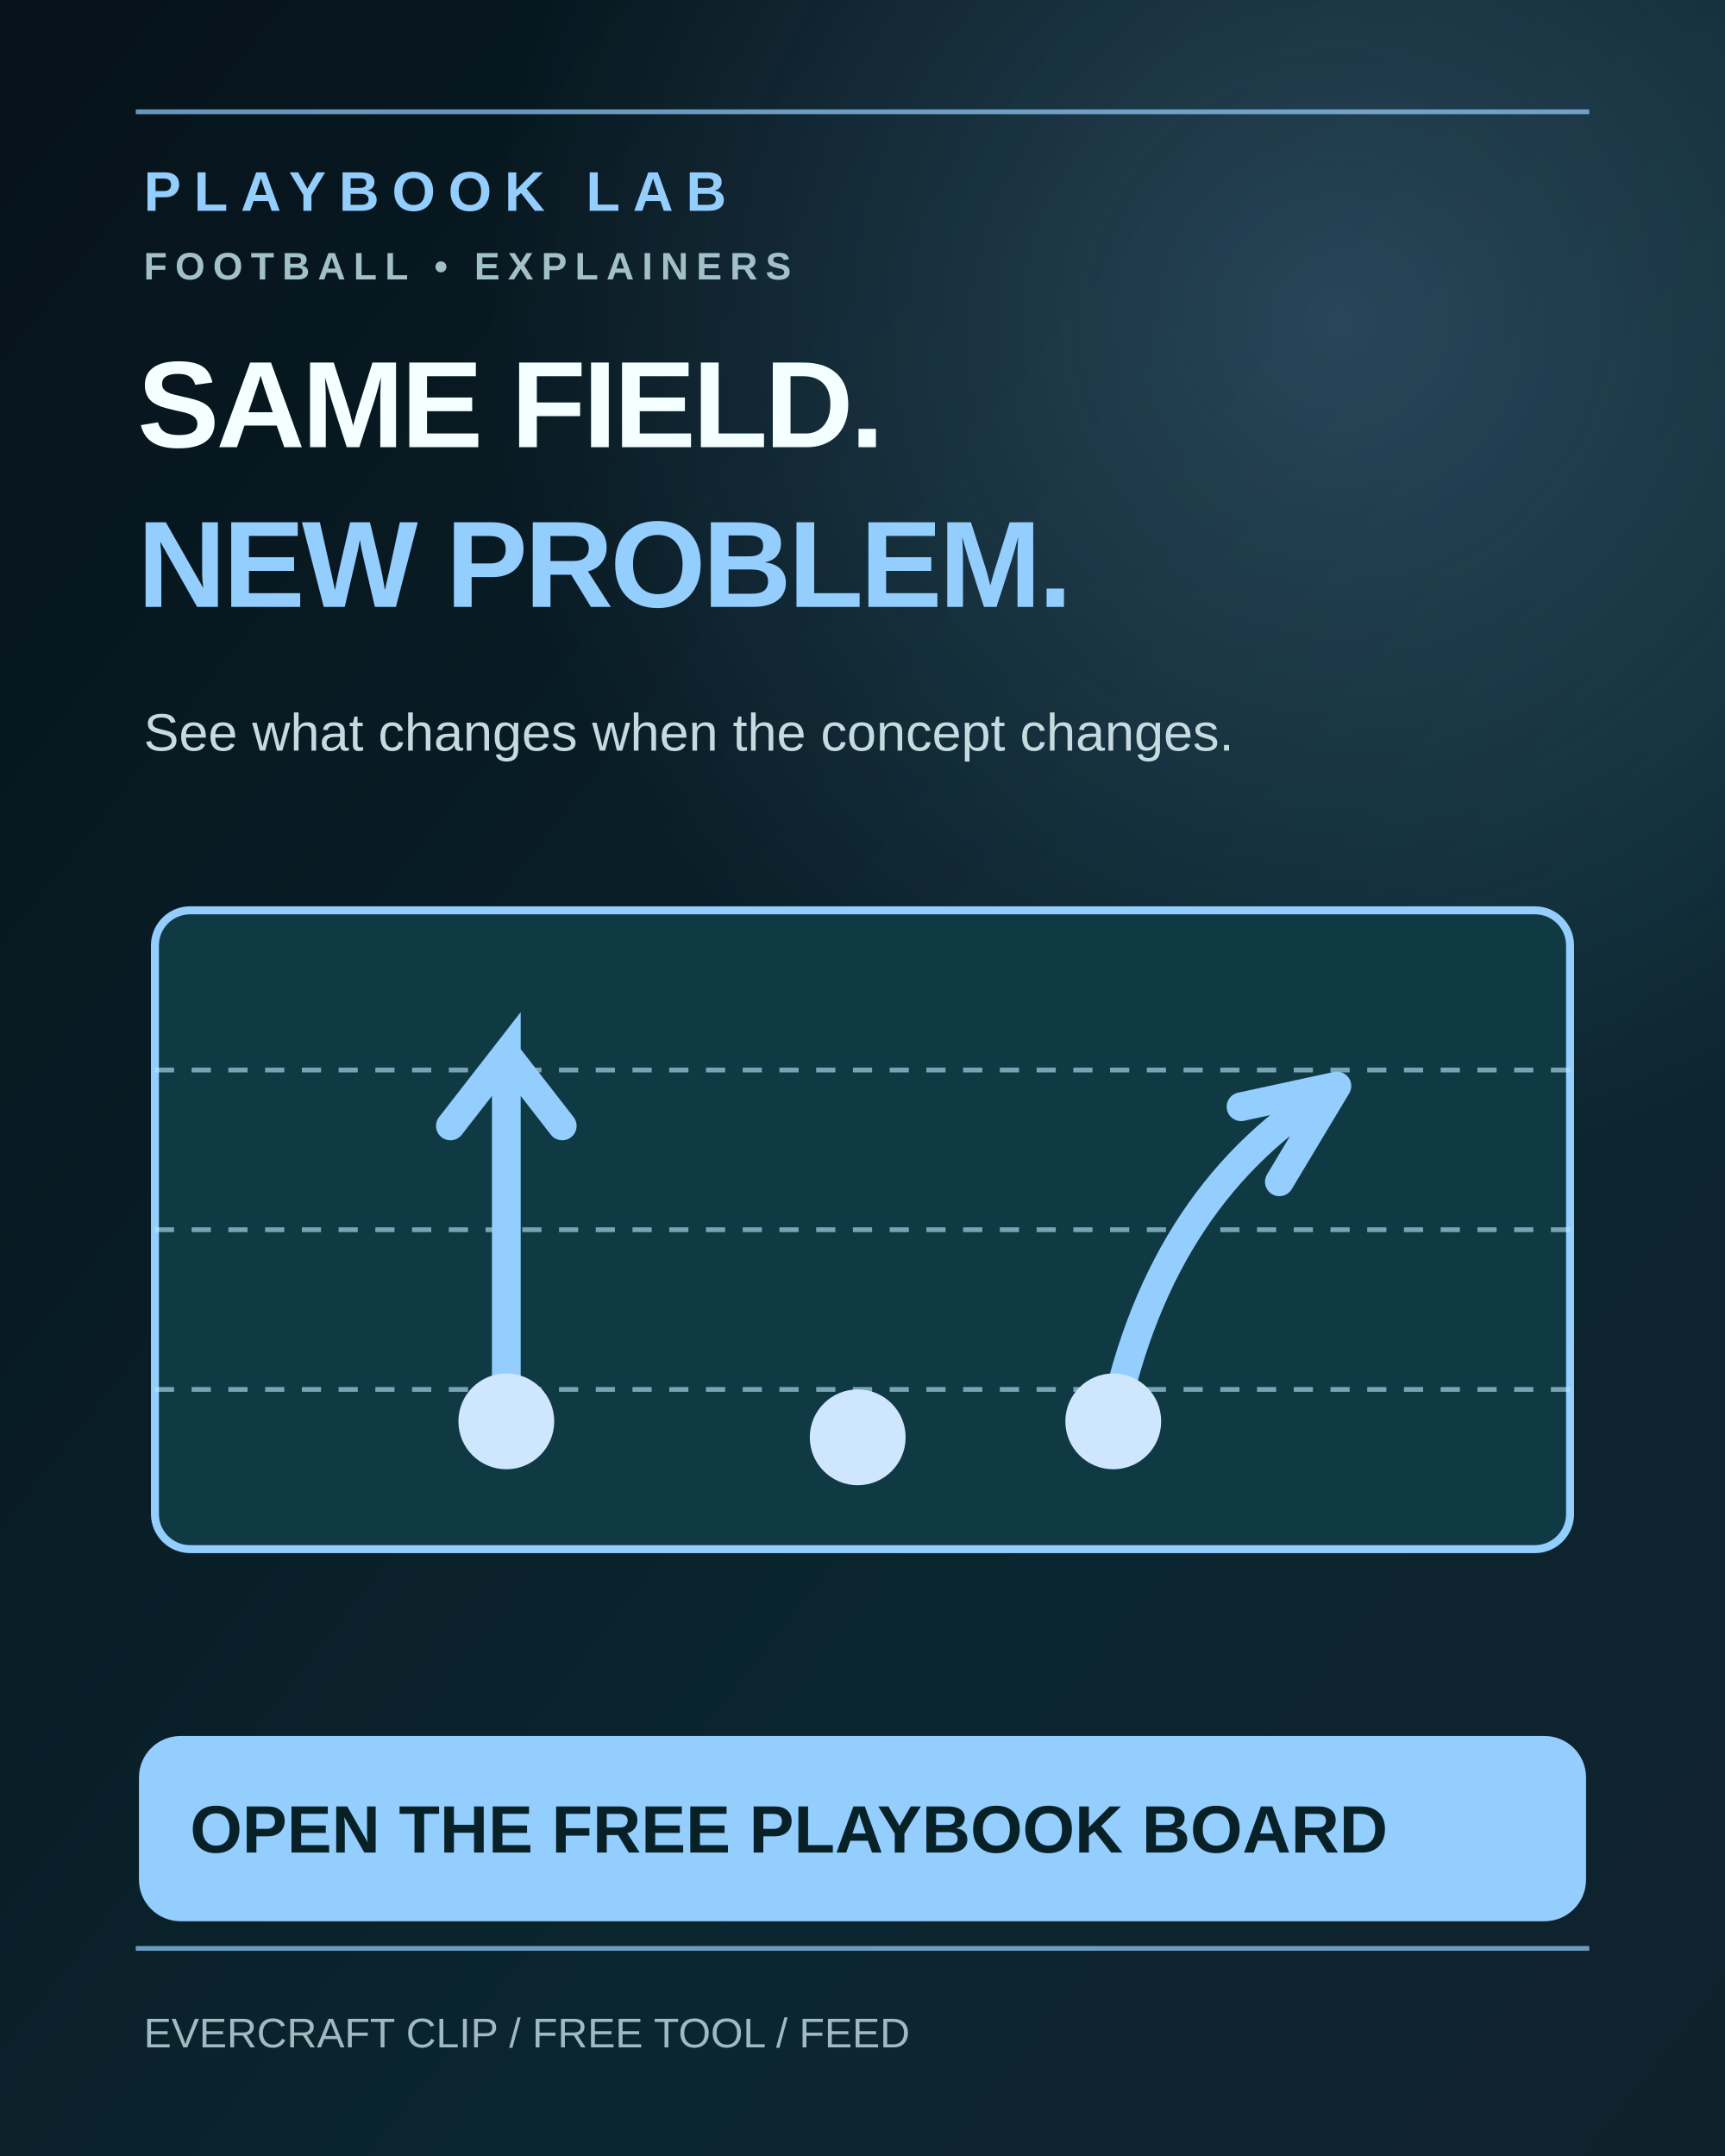
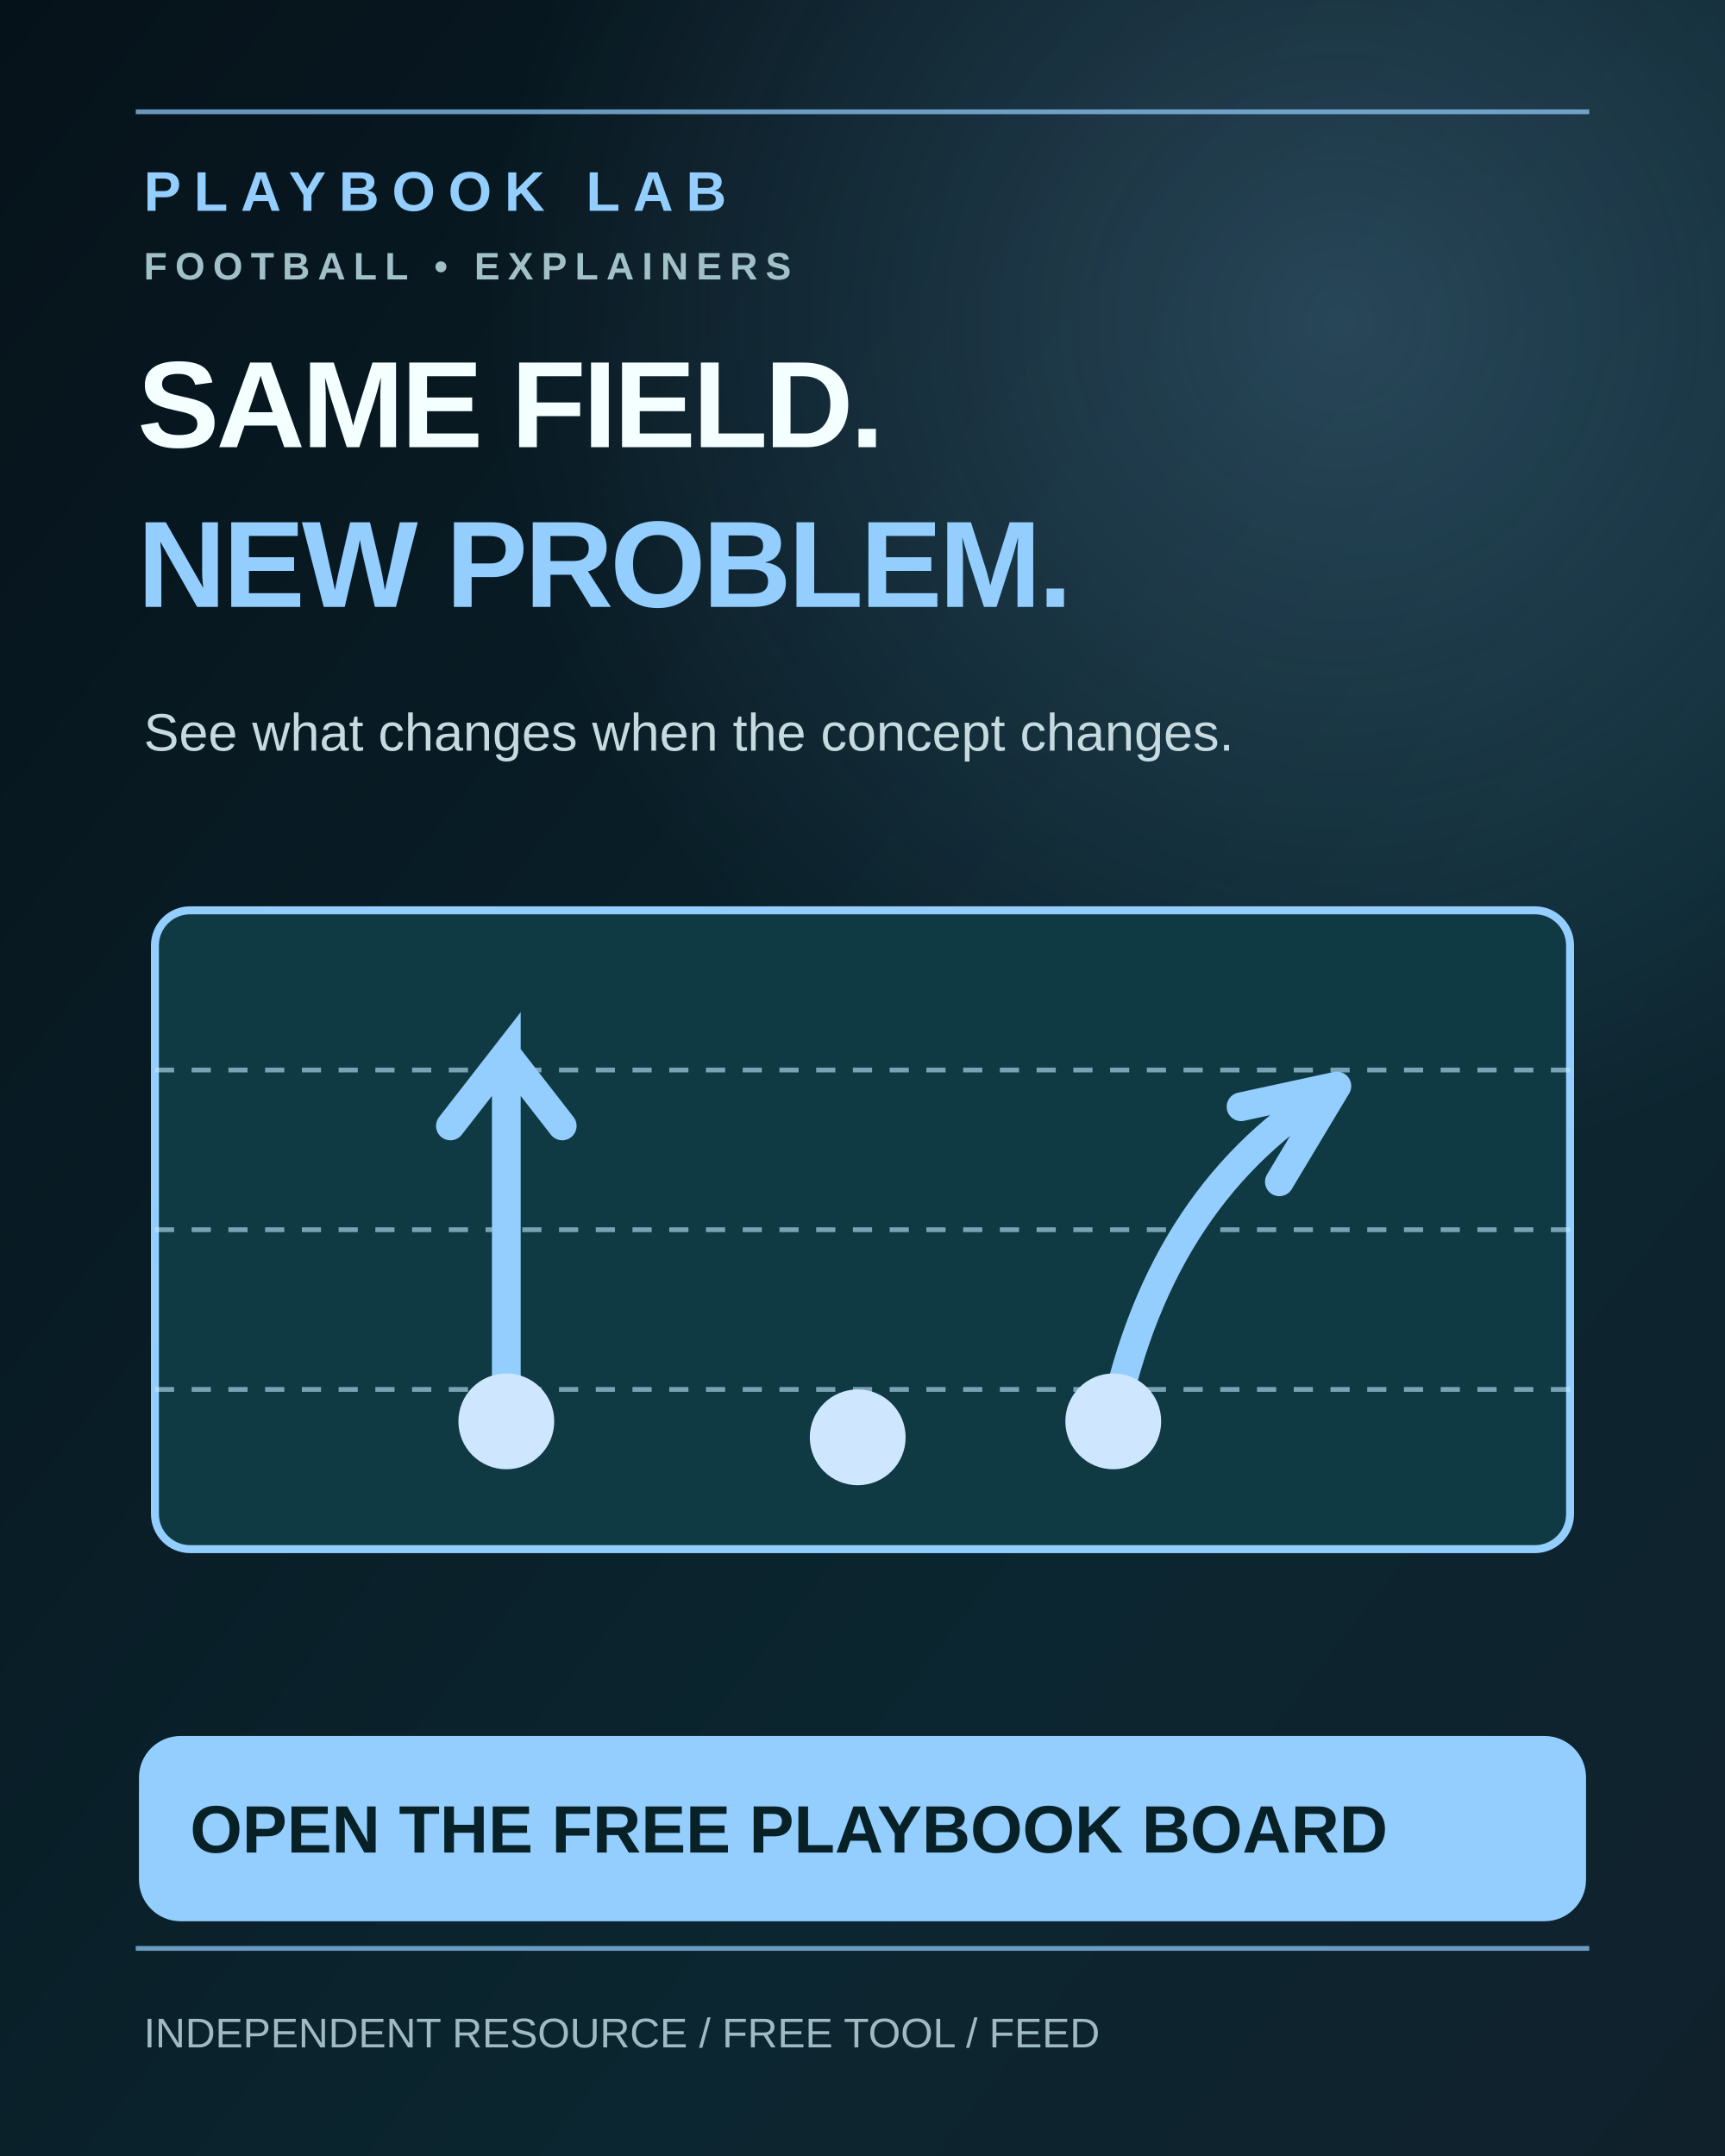
<svg xmlns="http://www.w3.org/2000/svg" viewBox="0 0 1080 1350" width="1080" height="1350" role="img" aria-label="PLAYBOOK LAB social visual">
  <defs>
    <linearGradient id="bg" x1="0" y1="0" x2="1" y2="1">
      <stop stop-color="#06121A" />
      <stop offset=".67" stop-color="#0B2630" />
      <stop offset="1" stop-color="#10212C" />
    </linearGradient>
    <radialGradient id="halo">
      <stop stop-color="#93CEFF" stop-opacity=".22" />
      <stop offset="1" stop-color="#93CEFF" stop-opacity="0" />
    </radialGradient>
  </defs>
  <rect width="1080" height="1350" fill="url(#bg)" />
  <circle cx="840" cy="200" r="540" fill="url(#halo)" />
  <path d="M85 70H995 M85 1220H995" stroke="#93CEFF" stroke-width="3" opacity=".7" />
  <text x="90" y="132" font-family="Arial,sans-serif" font-size="35" fill="#93CEFF" font-weight="900" letter-spacing="8">PLAYBOOK LAB</text>
  <text x="90" y="175" font-family="Arial,sans-serif" font-size="24" fill="#A2C0C8" font-weight="900" letter-spacing="5">FOOTBALL • EXPLAINERS</text>
  <text x="86" y="280" font-family="Arial,sans-serif" font-size="77" fill="#F4FFFF" font-weight="900" letter-spacing="-2">SAME FIELD.</text>
  <text x="86" y="380" font-family="Arial,sans-serif" font-size="77" fill="#93CEFF" font-weight="900" letter-spacing="-2">NEW PROBLEM.</text>
  <text x="90" y="470" font-family="Arial,sans-serif" font-size="33" fill="#C6DBE0">See what changes when the concept changes.</text>
  <g transform="translate(97 570)">
    <rect width="886" height="400" rx="22" fill="#103A43" stroke="#93CEFF" stroke-width="5" />
    <g stroke="#BFEAFF" stroke-width="3" stroke-dasharray="12 11" opacity=".6">
      <path d="M0 100H886 M0 200H886 M0 300H886" />
    </g>
    <path d="M220 320V90L185 135 M220 90L255 135" stroke="#93CEFF" stroke-width="18" fill="none" stroke-linecap="round" />
    <path d="M600 320Q630 175 740 110L680 123 M740 110L704 170" stroke="#93CEFF" stroke-width="18" fill="none" stroke-linecap="round" />
    <g fill="#CFE6FF">
      <circle cx="220" cy="320" r="30" />
      <circle cx="600" cy="320" r="30" />
      <circle cx="440" cy="330" r="30" />
    </g>
  </g>
  <rect x="87" y="1087" width="906" height="116" rx="26" fill="#93CEFF" />
  <text x="119" y="1160" font-family="Arial,sans-serif" font-size="42" font-weight="900" fill="#082127">OPEN THE FREE PLAYBOOK BOARD</text>
-   <text x="90" y="1282" font-family="Arial,sans-serif" font-size="26" fill="#9FBAC2">EVERCRAFT CLIP   /   FREE TOOL   /   FEED</text>
+   <text x="90" y="1282" font-family="Arial,sans-serif" font-size="26" fill="#9FBAC2">INDEPENDENT RESOURCE   /   FREE TOOL   /   FEED</text>
</svg>
